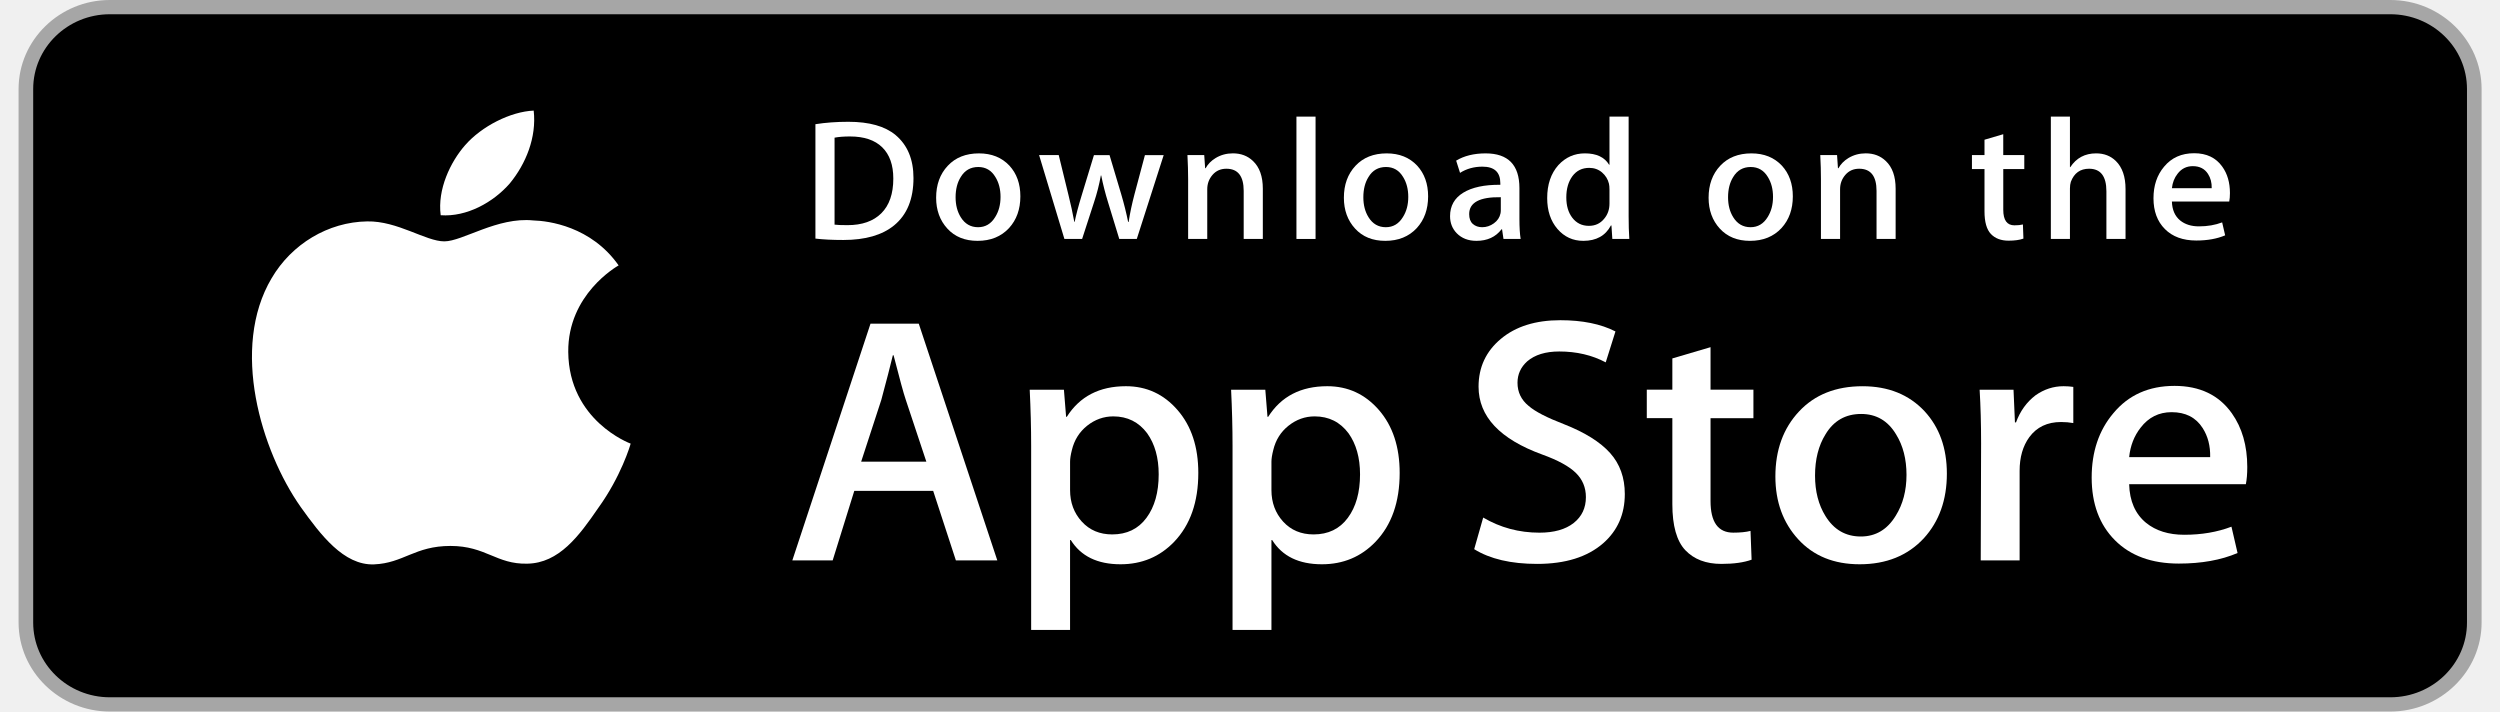
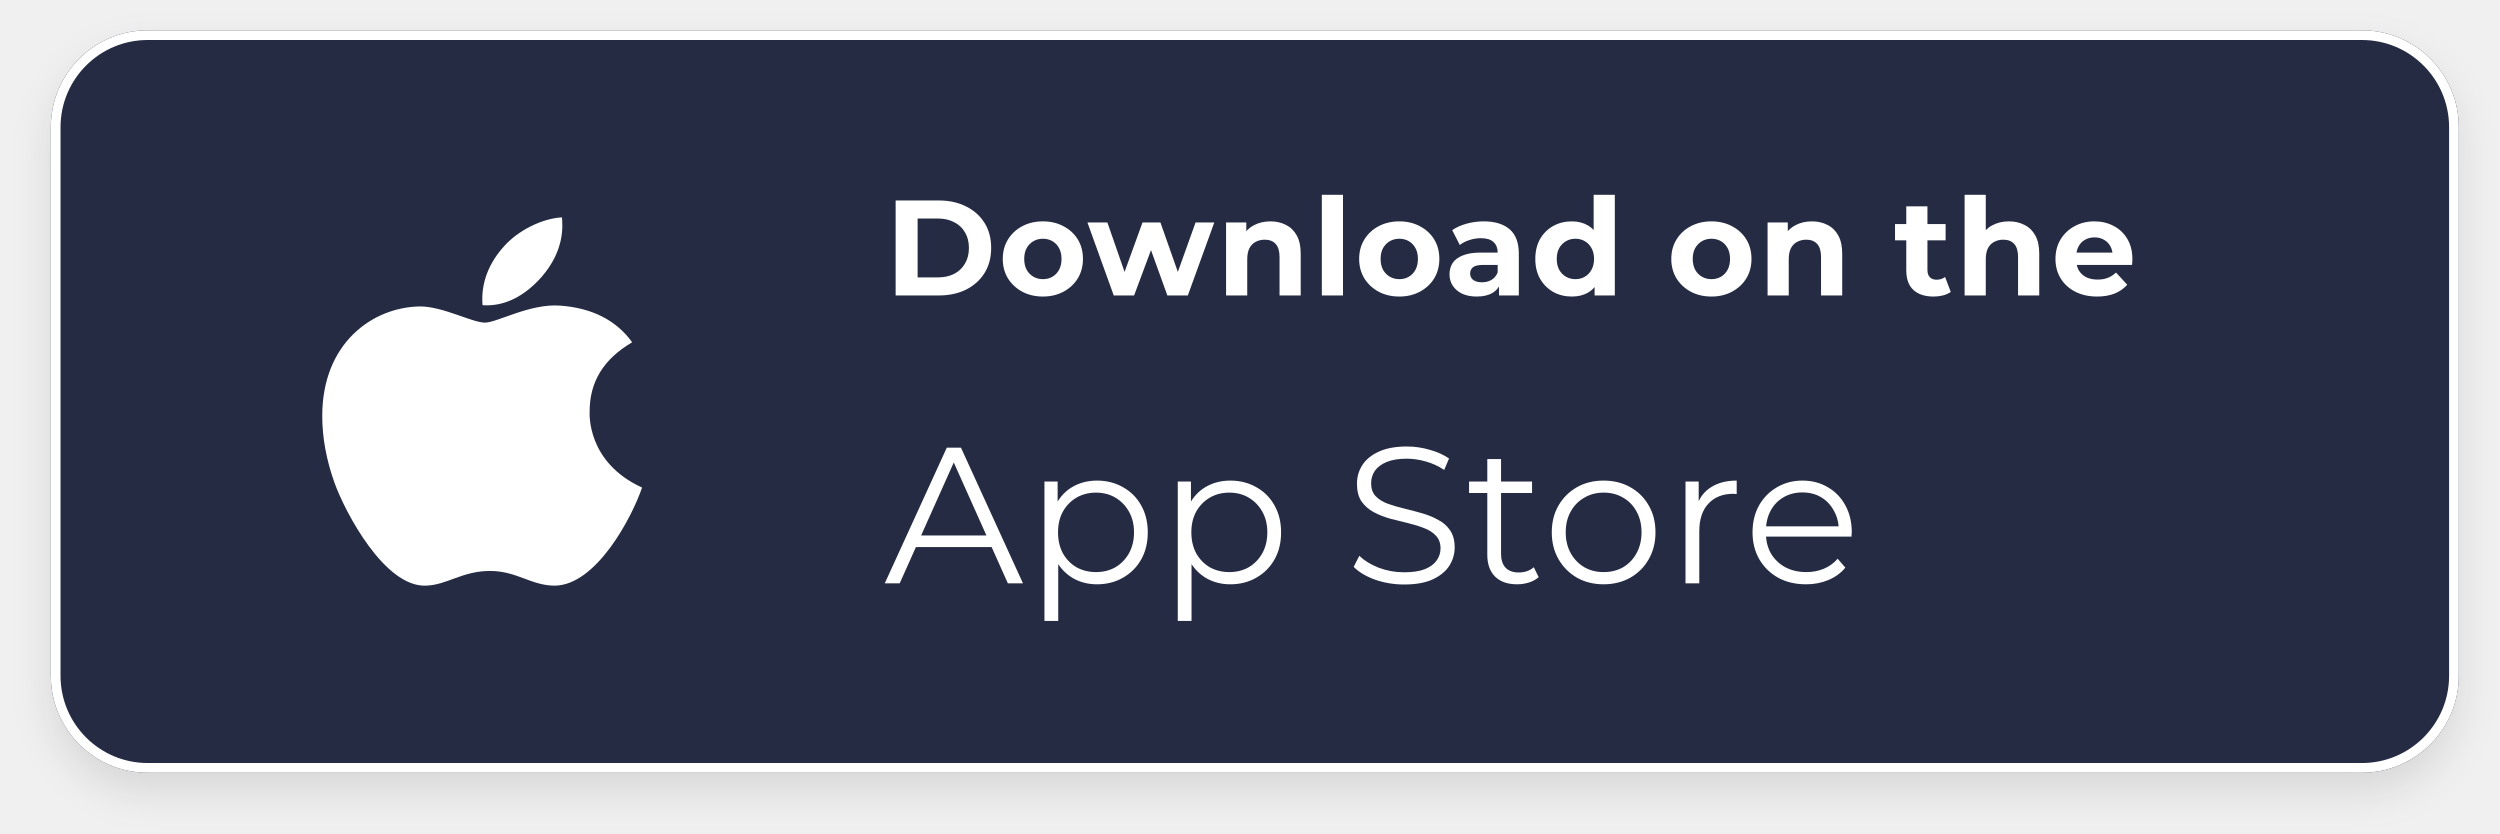
- <svg xmlns="http://www.w3.org/2000/svg" width="130" height="37" viewBox="0 0 130 37" fill="none">
-   <path d="M128.332 32.733C128.332 34.705 126.701 36.302 124.684 36.302H5.33C3.314 36.302 1.678 34.705 1.678 32.733V4.272C1.678 2.301 3.314 0.698 5.33 0.698H124.683C126.701 0.698 128.331 2.301 128.331 4.272L128.332 32.733Z" fill="black" />
-   <path d="M124.299 0.741C126.496 0.741 128.283 2.484 128.283 4.625V32.375C128.283 34.516 126.496 36.259 124.299 36.259H5.71C3.513 36.259 1.726 34.516 1.726 32.375V4.625C1.726 2.484 3.513 0.741 5.71 0.741H124.299ZM124.299 4.31751e-06H5.71C3.102 4.31751e-06 0.966 2.082 0.966 4.625V32.375C0.966 34.918 3.102 37 5.71 37H124.299C126.907 37 129.043 34.918 129.043 32.375V4.625C129.043 2.082 126.907 4.31751e-06 124.299 4.31751e-06Z" fill="#A6A6A6" />
-   <path d="M29.549 18.3C29.522 15.319 32.053 13.868 32.169 13.801C30.735 11.763 28.513 11.485 27.732 11.463C25.866 11.271 24.056 12.551 23.105 12.551C22.136 12.551 20.672 11.481 19.094 11.513C17.064 11.543 15.165 12.689 14.123 14.469C11.973 18.098 13.576 23.43 15.636 26.363C16.666 27.8 17.87 29.404 19.446 29.348C20.988 29.285 21.564 28.389 23.424 28.389C25.268 28.389 25.808 29.348 27.415 29.311C29.07 29.285 30.112 27.868 31.106 26.419C32.297 24.772 32.775 23.151 32.794 23.068C32.755 23.055 29.58 21.873 29.549 18.3Z" fill="white" />
-   <path d="M26.513 9.533C27.342 8.522 27.91 7.147 27.752 5.751C26.552 5.803 25.051 6.56 24.187 7.549C23.422 8.42 22.739 9.848 22.916 11.192C24.264 11.29 25.648 10.528 26.513 9.533Z" fill="white" />
-   <path d="M51.86 29.141H49.706L48.525 25.525H44.423L43.299 29.141H41.201L45.266 16.831H47.776L51.86 29.141ZM48.17 24.008L47.102 20.794C46.989 20.466 46.778 19.692 46.466 18.475H46.428C46.303 18.999 46.103 19.772 45.828 20.794L44.78 24.008H48.17Z" fill="white" />
-   <path d="M62.312 24.594C62.312 26.104 61.894 27.297 61.057 28.173C60.307 28.953 59.377 29.342 58.266 29.342C57.067 29.342 56.205 28.922 55.681 28.082H55.643V32.758H53.62V23.187C53.62 22.238 53.594 21.264 53.545 20.265H55.324L55.437 21.672H55.475C56.149 20.612 57.173 20.083 58.547 20.083C59.621 20.083 60.517 20.496 61.234 21.324C61.953 22.153 62.312 23.242 62.312 24.594ZM60.252 24.666C60.252 23.802 60.052 23.09 59.652 22.529C59.215 21.945 58.627 21.652 57.891 21.652C57.392 21.652 56.938 21.815 56.533 22.136C56.127 22.46 55.862 22.883 55.737 23.406C55.675 23.65 55.644 23.85 55.644 24.008V25.488C55.644 26.133 55.847 26.678 56.253 27.123C56.659 27.568 57.186 27.79 57.835 27.79C58.597 27.79 59.19 27.503 59.614 26.931C60.039 26.359 60.252 25.604 60.252 24.666Z" fill="white" />
-   <path d="M72.783 24.594C72.783 26.104 72.365 27.297 71.527 28.173C70.778 28.953 69.848 29.342 68.737 29.342C67.538 29.342 66.676 28.922 66.153 28.082H66.115V32.758H64.092V23.187C64.092 22.238 64.066 21.264 64.017 20.265H65.796L65.909 21.672H65.947C66.62 20.612 67.644 20.083 69.019 20.083C70.092 20.083 70.988 20.496 71.707 21.324C72.424 22.153 72.783 23.242 72.783 24.594ZM70.722 24.666C70.722 23.802 70.522 23.09 70.122 22.529C69.685 21.945 69.099 21.652 68.362 21.652C67.862 21.652 67.41 21.815 67.004 22.136C66.597 22.46 66.333 22.883 66.209 23.406C66.147 23.65 66.115 23.85 66.115 24.008V25.488C66.115 26.133 66.318 26.678 66.722 27.123C67.128 27.567 67.655 27.79 68.306 27.79C69.068 27.79 69.661 27.503 70.085 26.931C70.51 26.359 70.722 25.604 70.722 24.666Z" fill="white" />
-   <path d="M84.49 25.689C84.49 26.736 84.117 27.588 83.369 28.246C82.546 28.965 81.401 29.323 79.93 29.323C78.571 29.323 77.482 29.068 76.658 28.557L77.126 26.913C78.014 27.436 78.989 27.699 80.05 27.699C80.812 27.699 81.405 27.531 81.831 27.196C82.255 26.861 82.467 26.412 82.467 25.851C82.467 25.352 82.292 24.931 81.942 24.589C81.594 24.248 81.012 23.931 80.2 23.637C77.99 22.834 76.885 21.656 76.885 20.108C76.885 19.096 77.272 18.266 78.047 17.62C78.82 16.974 79.85 16.651 81.138 16.651C82.287 16.651 83.242 16.846 84.004 17.235L83.498 18.843C82.786 18.466 81.982 18.277 81.082 18.277C80.37 18.277 79.814 18.448 79.416 18.789C79.079 19.093 78.91 19.464 78.91 19.903C78.91 20.39 79.103 20.792 79.49 21.108C79.826 21.401 80.438 21.717 81.326 22.058C82.413 22.485 83.21 22.983 83.724 23.555C84.235 24.125 84.49 24.838 84.49 25.689Z" fill="white" />
-   <path d="M91.178 21.745H88.948V26.055C88.948 27.151 89.341 27.698 90.129 27.698C90.49 27.698 90.79 27.668 91.027 27.607L91.083 29.104C90.684 29.249 90.16 29.323 89.51 29.323C88.711 29.323 88.087 29.085 87.636 28.61C87.188 28.135 86.962 27.337 86.962 26.217V21.743H85.633V20.263H86.962V18.638L88.948 18.053V20.263H91.178V21.745Z" fill="white" />
-   <path d="M101.237 24.63C101.237 25.994 100.837 27.114 100.038 27.991C99.2 28.892 98.088 29.342 96.702 29.342C95.366 29.342 94.303 28.91 93.51 28.046C92.717 27.182 92.32 26.091 92.32 24.777C92.32 23.402 92.728 22.275 93.547 21.399C94.364 20.522 95.466 20.084 96.852 20.084C98.188 20.084 99.263 20.516 100.074 21.381C100.85 22.219 101.237 23.303 101.237 24.63ZM99.138 24.694C99.138 23.875 98.959 23.173 98.596 22.588C98.172 21.879 97.566 21.526 96.78 21.526C95.967 21.526 95.349 21.88 94.925 22.588C94.562 23.174 94.382 23.887 94.382 24.731C94.382 25.549 94.562 26.252 94.925 26.836C95.362 27.545 95.974 27.898 96.762 27.898C97.534 27.898 98.14 27.537 98.578 26.818C98.951 26.221 99.138 25.512 99.138 24.694Z" fill="white" />
-   <path d="M107.812 21.999C107.611 21.963 107.398 21.945 107.174 21.945C106.463 21.945 105.912 22.206 105.525 22.731C105.188 23.194 105.02 23.778 105.02 24.484V29.141H102.998L103.017 23.06C103.017 22.037 102.991 21.106 102.941 20.266H104.703L104.777 21.964H104.833C105.046 21.381 105.383 20.911 105.844 20.558C106.295 20.241 106.781 20.083 107.306 20.083C107.493 20.083 107.662 20.096 107.812 20.119V21.999Z" fill="white" />
-   <path d="M116.858 24.283C116.858 24.637 116.834 24.934 116.784 25.178H110.716C110.739 26.055 111.033 26.725 111.596 27.188C112.107 27.601 112.769 27.808 113.581 27.808C114.479 27.808 115.299 27.669 116.036 27.388L116.353 28.757C115.492 29.124 114.475 29.306 113.301 29.306C111.889 29.306 110.781 28.901 109.975 28.091C109.17 27.282 108.767 26.195 108.767 24.832C108.767 23.493 109.142 22.378 109.892 21.49C110.678 20.541 111.739 20.066 113.075 20.066C114.387 20.066 115.381 20.541 116.055 21.49C116.589 22.244 116.858 23.176 116.858 24.283ZM114.929 23.772C114.942 23.187 114.81 22.682 114.536 22.256C114.186 21.707 113.648 21.433 112.924 21.433C112.263 21.433 111.725 21.701 111.314 22.237C110.978 22.663 110.777 23.175 110.716 23.771H114.929V23.772Z" fill="white" />
-   <path d="M47.501 9.258C47.501 10.347 47.166 11.167 46.497 11.717C45.877 12.225 44.997 12.479 43.857 12.479C43.291 12.479 42.807 12.455 42.402 12.407V6.458C42.931 6.375 43.5 6.333 44.115 6.333C45.201 6.333 46.02 6.563 46.572 7.024C47.191 7.544 47.501 8.289 47.501 9.258ZM46.452 9.285C46.452 8.579 46.261 8.038 45.877 7.661C45.494 7.284 44.934 7.096 44.197 7.096C43.884 7.096 43.618 7.116 43.397 7.159V11.681C43.519 11.699 43.743 11.708 44.068 11.708C44.829 11.708 45.416 11.502 45.83 11.089C46.244 10.676 46.452 10.075 46.452 9.285Z" fill="white" />
-   <path d="M53.059 10.209C53.059 10.88 52.863 11.429 52.47 11.86C52.058 12.303 51.513 12.524 50.832 12.524C50.175 12.524 49.652 12.313 49.263 11.887C48.873 11.463 48.679 10.927 48.679 10.281C48.679 9.606 48.879 9.052 49.282 8.622C49.684 8.192 50.224 7.976 50.906 7.976C51.562 7.976 52.09 8.188 52.489 8.613C52.869 9.025 53.059 9.558 53.059 10.209ZM52.028 10.241C52.028 9.838 51.939 9.493 51.761 9.206C51.553 8.858 51.256 8.684 50.87 8.684C50.47 8.684 50.167 8.858 49.958 9.206C49.779 9.493 49.691 9.844 49.691 10.258C49.691 10.661 49.781 11.006 49.958 11.293C50.173 11.641 50.473 11.815 50.86 11.815C51.24 11.815 51.538 11.638 51.752 11.284C51.936 10.991 52.028 10.643 52.028 10.241Z" fill="white" />
-   <path d="M60.512 8.065L59.113 12.426H58.202L57.623 10.532C57.475 10.059 57.356 9.59 57.263 9.123H57.245C57.159 9.602 57.039 10.071 56.885 10.532L56.27 12.426H55.349L54.033 8.065H55.054L55.56 10.138C55.682 10.628 55.783 11.095 55.864 11.538H55.882C55.956 11.173 56.078 10.709 56.251 10.147L56.885 8.066H57.696L58.304 10.103C58.451 10.6 58.57 11.078 58.662 11.539H58.69C58.757 11.09 58.859 10.612 58.993 10.103L59.536 8.066H60.512V8.065Z" fill="white" />
-   <path d="M65.667 12.426H64.672V9.928C64.672 9.159 64.373 8.774 63.771 8.774C63.476 8.774 63.238 8.879 63.053 9.091C62.87 9.303 62.777 9.553 62.777 9.838V12.425H61.783V9.311C61.783 8.928 61.77 8.513 61.747 8.063H62.62L62.667 8.745H62.694C62.81 8.533 62.983 8.358 63.21 8.219C63.479 8.056 63.781 7.974 64.111 7.974C64.528 7.974 64.876 8.105 65.152 8.369C65.495 8.691 65.667 9.173 65.667 9.813V12.426Z" fill="white" />
-   <path d="M68.409 12.426H67.415V6.064H68.409V12.426Z" fill="white" />
-   <path d="M74.262 10.209C74.262 10.88 74.066 11.429 73.673 11.86C73.261 12.303 72.715 12.524 72.034 12.524C71.377 12.524 70.854 12.313 70.465 11.887C70.076 11.463 69.882 10.927 69.882 10.281C69.882 9.606 70.082 9.052 70.484 8.622C70.887 8.192 71.427 7.976 72.108 7.976C72.765 7.976 73.292 8.188 73.692 8.613C74.071 9.025 74.262 9.558 74.262 10.209ZM73.23 10.241C73.23 9.838 73.141 9.493 72.963 9.206C72.756 8.858 72.458 8.684 72.073 8.684C71.672 8.684 71.368 8.858 71.161 9.206C70.982 9.493 70.894 9.844 70.894 10.258C70.894 10.661 70.983 11.006 71.161 11.293C71.376 11.641 71.676 11.815 72.063 11.815C72.442 11.815 72.739 11.638 72.954 11.284C73.139 10.991 73.23 10.643 73.23 10.241Z" fill="white" />
-   <path d="M79.074 12.426H78.181L78.107 11.923H78.08C77.774 12.324 77.339 12.524 76.773 12.524C76.351 12.524 76.01 12.392 75.752 12.13C75.519 11.891 75.403 11.594 75.403 11.242C75.403 10.709 75.63 10.303 76.088 10.021C76.546 9.74 77.189 9.602 78.017 9.609V9.528C78.017 8.953 77.708 8.666 77.088 8.666C76.647 8.666 76.258 8.775 75.922 8.989L75.72 8.353C76.136 8.102 76.649 7.976 77.254 7.976C78.423 7.976 79.01 8.578 79.01 9.78V11.386C79.01 11.822 79.031 12.168 79.074 12.426ZM78.042 10.927V10.255C76.945 10.236 76.397 10.529 76.397 11.133C76.397 11.361 76.459 11.531 76.587 11.645C76.716 11.759 76.879 11.815 77.073 11.815C77.291 11.815 77.495 11.748 77.681 11.613C77.868 11.478 77.983 11.307 78.026 11.097C78.036 11.05 78.042 10.993 78.042 10.927Z" fill="white" />
-   <path d="M84.724 12.426H83.841L83.795 11.725H83.767C83.486 12.258 83.005 12.524 82.331 12.524C81.792 12.524 81.343 12.318 80.988 11.906C80.632 11.493 80.454 10.958 80.454 10.3C80.454 9.594 80.647 9.022 81.034 8.586C81.409 8.179 81.868 7.975 82.415 7.975C83.015 7.975 83.435 8.172 83.674 8.567H83.693V6.064H84.689V11.251C84.689 11.675 84.7 12.067 84.724 12.426ZM83.693 10.587V9.86C83.693 9.734 83.684 9.632 83.666 9.554C83.61 9.321 83.489 9.125 83.306 8.967C83.121 8.809 82.898 8.729 82.641 8.729C82.27 8.729 81.98 8.873 81.766 9.16C81.555 9.448 81.448 9.815 81.448 10.264C81.448 10.695 81.549 11.044 81.753 11.314C81.969 11.601 82.259 11.744 82.622 11.744C82.949 11.744 83.21 11.624 83.408 11.385C83.599 11.164 83.693 10.898 83.693 10.587Z" fill="white" />
-   <path d="M93.227 10.209C93.227 10.88 93.031 11.429 92.638 11.86C92.226 12.303 91.682 12.524 90.999 12.524C90.344 12.524 89.821 12.313 89.43 11.887C89.041 11.463 88.847 10.927 88.847 10.281C88.847 9.606 89.047 9.052 89.449 8.622C89.852 8.192 90.392 7.976 91.074 7.976C91.73 7.976 92.258 8.188 92.657 8.613C93.036 9.025 93.227 9.558 93.227 10.209ZM92.197 10.241C92.197 9.838 92.108 9.493 91.93 9.206C91.721 8.858 91.424 8.684 91.037 8.684C90.639 8.684 90.335 8.858 90.126 9.206C89.947 9.493 89.859 9.844 89.859 10.258C89.859 10.661 89.948 11.006 90.126 11.293C90.341 11.641 90.641 11.815 91.028 11.815C91.407 11.815 91.706 11.638 91.921 11.284C92.104 10.991 92.197 10.643 92.197 10.241Z" fill="white" />
-   <path d="M98.573 12.426H97.58V9.928C97.58 9.159 97.28 8.774 96.677 8.774C96.382 8.774 96.144 8.879 95.96 9.091C95.776 9.303 95.684 9.553 95.684 9.838V12.425H94.689V9.311C94.689 8.928 94.678 8.513 94.654 8.063H95.527L95.573 8.745H95.601C95.717 8.533 95.89 8.358 96.116 8.219C96.386 8.056 96.687 7.974 97.018 7.974C97.435 7.974 97.782 8.105 98.058 8.369C98.402 8.691 98.573 9.173 98.573 9.813V12.426Z" fill="white" />
-   <path d="M105.264 8.791H104.17V10.909C104.17 11.448 104.364 11.717 104.749 11.717C104.928 11.717 105.076 11.702 105.192 11.672L105.218 12.407C105.021 12.479 104.763 12.515 104.446 12.515C104.053 12.515 103.747 12.399 103.526 12.166C103.304 11.933 103.194 11.54 103.194 10.99V8.791H102.541V8.065H103.194V7.266L104.169 6.979V8.064H105.263V8.791H105.264Z" fill="white" />
-   <path d="M110.528 12.426H109.533V9.947C109.533 9.165 109.233 8.774 108.632 8.774C108.171 8.774 107.856 9 107.684 9.454C107.654 9.549 107.637 9.665 107.637 9.802V12.425H106.644V6.064H107.637V8.692H107.656C107.969 8.214 108.418 7.975 108.999 7.975C109.411 7.975 109.752 8.107 110.022 8.37C110.359 8.699 110.528 9.187 110.528 9.833V12.426Z" fill="white" />
-   <path d="M115.957 10.039C115.957 10.213 115.944 10.359 115.92 10.479H112.939C112.952 10.909 113.094 11.238 113.37 11.465C113.623 11.669 113.948 11.771 114.346 11.771C114.788 11.771 115.19 11.702 115.552 11.564L115.708 12.238C115.284 12.417 114.785 12.507 114.207 12.507C113.514 12.507 112.969 12.308 112.574 11.91C112.178 11.513 111.981 10.979 111.981 10.309C111.981 9.652 112.164 9.104 112.533 8.667C112.919 8.201 113.439 7.968 114.097 7.968C114.74 7.968 115.229 8.201 115.559 8.667C115.825 9.037 115.957 9.495 115.957 10.039ZM115.009 9.788C115.016 9.501 114.951 9.253 114.816 9.044C114.643 8.775 114.381 8.64 114.025 8.64C113.7 8.64 113.436 8.771 113.234 9.035C113.068 9.245 112.971 9.495 112.939 9.788H115.009Z" fill="white" />
+ <svg xmlns="http://www.w3.org/2000/svg" width="165" height="55" viewBox="0 0 165 55" fill="none">
+   <g filter="url(#filter0_d_3200_1438)">
+     <rect x="3.355" y="2" width="158.925" height="49" rx="6.397" fill="#252B42" />
+     <g clip-path="url(#clip0_3200_1438)">
+       <path d="M38.916 27.192C38.904 25.199 39.838 23.698 41.722 22.59C40.668 21.13 39.074 20.326 36.972 20.171C34.981 20.02 32.804 21.293 32.007 21.293C31.164 21.293 29.237 20.224 27.721 20.224C24.593 20.271 21.268 22.637 21.268 27.452C21.268 28.875 21.536 30.344 22.074 31.858C22.793 33.85 25.384 38.732 28.087 38.653C29.5 38.621 30.5 37.683 32.339 37.683C34.124 37.683 35.048 38.653 36.624 38.653C39.351 38.615 41.695 34.177 42.377 32.179C38.72 30.511 38.916 27.294 38.916 27.192ZM35.742 18.281C37.274 16.522 37.135 14.921 37.089 14.346C35.736 14.422 34.172 15.237 33.281 16.239C32.3 17.314 31.723 18.643 31.847 20.142C33.308 20.25 34.643 19.523 35.742 18.281Z" fill="white" />
+     </g>
+     <path d="M59.112 19.5V13.231H61.96C62.641 13.231 63.241 13.362 63.761 13.625C64.28 13.882 64.686 14.243 64.978 14.709C65.271 15.174 65.417 15.727 65.417 16.366C65.417 16.998 65.271 17.551 64.978 18.022C64.686 18.488 64.28 18.852 63.761 19.115C63.241 19.372 62.641 19.5 61.96 19.5H59.112ZM60.563 18.309H61.889C62.307 18.309 62.668 18.231 62.972 18.076C63.283 17.915 63.522 17.688 63.689 17.395C63.862 17.103 63.949 16.76 63.949 16.366C63.949 15.966 63.862 15.622 63.689 15.336C63.522 15.043 63.283 14.819 62.972 14.664C62.668 14.503 62.307 14.422 61.889 14.422H60.563V18.309ZM68.834 19.572C68.32 19.572 67.863 19.464 67.463 19.249C67.069 19.034 66.756 18.742 66.523 18.372C66.296 17.995 66.183 17.569 66.183 17.091C66.183 16.607 66.296 16.18 66.523 15.81C66.756 15.434 67.069 15.142 67.463 14.933C67.863 14.718 68.32 14.61 68.834 14.61C69.341 14.61 69.795 14.718 70.195 14.933C70.595 15.142 70.908 15.431 71.135 15.801C71.362 16.172 71.475 16.601 71.475 17.091C71.475 17.569 71.362 17.995 71.135 18.372C70.908 18.742 70.595 19.034 70.195 19.249C69.795 19.464 69.341 19.572 68.834 19.572ZM68.834 18.425C69.066 18.425 69.275 18.372 69.46 18.264C69.645 18.157 69.792 18.004 69.899 17.807C70.007 17.604 70.06 17.366 70.06 17.091C70.06 16.81 70.007 16.572 69.899 16.375C69.792 16.177 69.645 16.025 69.46 15.918C69.275 15.81 69.066 15.757 68.834 15.757C68.601 15.757 68.392 15.81 68.207 15.918C68.022 16.025 67.872 16.177 67.759 16.375C67.651 16.572 67.598 16.81 67.598 17.091C67.598 17.366 67.651 17.604 67.759 17.807C67.872 18.004 68.022 18.157 68.207 18.264C68.392 18.372 68.601 18.425 68.834 18.425ZM73.507 19.5L71.77 14.682H73.087L74.528 18.828H73.902L75.406 14.682H76.588L78.048 18.828H77.421L78.908 14.682H80.144L78.397 19.5H77.045L75.764 15.945H76.176L74.851 19.5H73.507ZM83.85 14.61C84.232 14.61 84.572 14.688 84.871 14.843C85.175 14.992 85.414 15.225 85.587 15.542C85.76 15.852 85.847 16.252 85.847 16.742V19.5H84.45V16.957C84.45 16.569 84.363 16.282 84.19 16.097C84.023 15.912 83.784 15.819 83.474 15.819C83.253 15.819 83.053 15.867 82.874 15.963C82.7 16.052 82.563 16.192 82.462 16.383C82.366 16.575 82.318 16.819 82.318 17.118V19.5H80.921V14.682H82.255V16.016L82.005 15.613C82.178 15.291 82.426 15.043 82.748 14.87C83.07 14.697 83.438 14.61 83.85 14.61ZM87.241 19.5V12.855H88.638V19.5H87.241ZM92.355 19.572C91.842 19.572 91.385 19.464 90.985 19.249C90.591 19.034 90.278 18.742 90.045 18.372C89.818 17.995 89.704 17.569 89.704 17.091C89.704 16.607 89.818 16.18 90.045 15.81C90.278 15.434 90.591 15.142 90.985 14.933C91.385 14.718 91.842 14.61 92.355 14.61C92.863 14.61 93.317 14.718 93.717 14.933C94.117 15.142 94.43 15.431 94.657 15.801C94.884 16.172 94.997 16.601 94.997 17.091C94.997 17.569 94.884 17.995 94.657 18.372C94.43 18.742 94.117 19.034 93.717 19.249C93.317 19.464 92.863 19.572 92.355 19.572ZM92.355 18.425C92.588 18.425 92.797 18.372 92.982 18.264C93.167 18.157 93.314 18.004 93.421 17.807C93.529 17.604 93.582 17.366 93.582 17.091C93.582 16.81 93.529 16.572 93.421 16.375C93.314 16.177 93.167 16.025 92.982 15.918C92.797 15.81 92.588 15.757 92.355 15.757C92.123 15.757 91.914 15.81 91.728 15.918C91.543 16.025 91.394 16.177 91.281 16.375C91.173 16.572 91.12 16.81 91.12 17.091C91.12 17.366 91.173 17.604 91.281 17.807C91.394 18.004 91.543 18.157 91.728 18.264C91.914 18.372 92.123 18.425 92.355 18.425ZM98.936 19.5V18.56L98.846 18.354V16.67C98.846 16.372 98.754 16.139 98.569 15.972C98.389 15.804 98.112 15.721 97.736 15.721C97.479 15.721 97.225 15.762 96.975 15.846C96.73 15.924 96.521 16.031 96.348 16.169L95.846 15.192C96.109 15.007 96.425 14.864 96.795 14.762C97.165 14.661 97.542 14.61 97.924 14.61C98.658 14.61 99.228 14.783 99.634 15.13C100.04 15.476 100.243 16.016 100.243 16.751V19.5H98.936ZM97.467 19.572C97.091 19.572 96.769 19.509 96.5 19.384C96.231 19.252 96.025 19.076 95.882 18.855C95.739 18.634 95.667 18.387 95.667 18.112C95.667 17.825 95.736 17.575 95.873 17.36C96.016 17.145 96.24 16.977 96.545 16.858C96.849 16.733 97.246 16.67 97.736 16.67H99.016V17.485H97.888C97.56 17.485 97.333 17.539 97.207 17.646C97.088 17.754 97.028 17.888 97.028 18.049C97.028 18.228 97.097 18.372 97.234 18.479C97.377 18.581 97.572 18.631 97.816 18.631C98.049 18.631 98.258 18.578 98.443 18.47C98.628 18.357 98.763 18.192 98.846 17.977L99.061 18.622C98.96 18.933 98.775 19.169 98.506 19.33C98.237 19.491 97.891 19.572 97.467 19.572ZM103.739 19.572C103.286 19.572 102.877 19.47 102.512 19.267C102.148 19.058 101.859 18.769 101.644 18.398C101.435 18.028 101.33 17.592 101.33 17.091C101.33 16.583 101.435 16.145 101.644 15.774C101.859 15.404 102.148 15.118 102.512 14.915C102.877 14.712 103.286 14.61 103.739 14.61C104.145 14.61 104.501 14.7 104.805 14.879C105.11 15.058 105.345 15.33 105.513 15.694C105.68 16.058 105.763 16.524 105.763 17.091C105.763 17.652 105.683 18.118 105.522 18.488C105.36 18.852 105.128 19.124 104.823 19.303C104.525 19.482 104.163 19.572 103.739 19.572ZM103.981 18.425C104.208 18.425 104.414 18.372 104.599 18.264C104.784 18.157 104.931 18.004 105.038 17.807C105.151 17.604 105.208 17.366 105.208 17.091C105.208 16.81 105.151 16.572 105.038 16.375C104.931 16.177 104.784 16.025 104.599 15.918C104.414 15.81 104.208 15.757 103.981 15.757C103.748 15.757 103.539 15.81 103.354 15.918C103.169 16.025 103.02 16.177 102.907 16.375C102.799 16.572 102.745 16.81 102.745 17.091C102.745 17.366 102.799 17.604 102.907 17.807C103.02 18.004 103.169 18.157 103.354 18.264C103.539 18.372 103.748 18.425 103.981 18.425ZM105.244 19.5V18.515L105.271 17.082L105.181 15.658V12.855H106.578V19.5H105.244ZM112.956 19.572C112.443 19.572 111.986 19.464 111.586 19.249C111.192 19.034 110.878 18.742 110.646 18.372C110.419 17.995 110.305 17.569 110.305 17.091C110.305 16.607 110.419 16.18 110.646 15.81C110.878 15.434 111.192 15.142 111.586 14.933C111.986 14.718 112.443 14.61 112.956 14.61C113.464 14.61 113.917 14.718 114.317 14.933C114.717 15.142 115.031 15.431 115.258 15.801C115.485 16.172 115.598 16.601 115.598 17.091C115.598 17.569 115.485 17.995 115.258 18.372C115.031 18.742 114.717 19.034 114.317 19.249C113.917 19.464 113.464 19.572 112.956 19.572ZM112.956 18.425C113.189 18.425 113.398 18.372 113.583 18.264C113.768 18.157 113.914 18.004 114.022 17.807C114.129 17.604 114.183 17.366 114.183 17.091C114.183 16.81 114.129 16.572 114.022 16.375C113.914 16.177 113.768 16.025 113.583 15.918C113.398 15.81 113.189 15.757 112.956 15.757C112.723 15.757 112.514 15.81 112.329 15.918C112.144 16.025 111.995 16.177 111.882 16.375C111.774 16.572 111.72 16.81 111.72 17.091C111.72 17.366 111.774 17.604 111.882 17.807C111.995 18.004 112.144 18.157 112.329 18.264C112.514 18.372 112.723 18.425 112.956 18.425ZM119.588 14.61C119.971 14.61 120.311 14.688 120.609 14.843C120.914 14.992 121.153 15.225 121.326 15.542C121.499 15.852 121.586 16.252 121.586 16.742V19.5H120.188V16.957C120.188 16.569 120.102 16.282 119.929 16.097C119.762 15.912 119.523 15.819 119.212 15.819C118.991 15.819 118.791 15.867 118.612 15.963C118.439 16.052 118.302 16.192 118.2 16.383C118.105 16.575 118.057 16.819 118.057 17.118V19.5H116.66V14.682H117.994V16.016L117.744 15.613C117.917 15.291 118.164 15.043 118.487 14.87C118.809 14.697 119.176 14.61 119.588 14.61ZM127.614 19.572C127.047 19.572 126.605 19.428 126.289 19.142C125.972 18.849 125.814 18.416 125.814 17.843V13.616H127.211V17.825C127.211 18.028 127.265 18.186 127.373 18.3C127.48 18.407 127.626 18.461 127.811 18.461C128.032 18.461 128.22 18.401 128.376 18.282L128.752 19.267C128.608 19.369 128.435 19.446 128.232 19.5C128.035 19.548 127.829 19.572 127.614 19.572ZM125.071 15.864V14.789H128.411V15.864H125.071ZM132.592 14.61C132.975 14.61 133.315 14.688 133.613 14.843C133.918 14.992 134.157 15.225 134.33 15.542C134.503 15.852 134.59 16.252 134.59 16.742V19.5H133.192V16.957C133.192 16.569 133.106 16.282 132.933 16.097C132.766 15.912 132.527 15.819 132.216 15.819C131.995 15.819 131.795 15.867 131.616 15.963C131.443 16.052 131.306 16.192 131.204 16.383C131.109 16.575 131.061 16.819 131.061 17.118V19.5H129.664V12.855H131.061V16.016L130.748 15.613C130.921 15.291 131.168 15.043 131.491 14.87C131.813 14.697 132.18 14.61 132.592 14.61ZM138.41 19.572C137.861 19.572 137.377 19.464 136.959 19.249C136.547 19.034 136.228 18.742 136.001 18.372C135.774 17.995 135.661 17.569 135.661 17.091C135.661 16.607 135.771 16.18 135.992 15.81C136.219 15.434 136.526 15.142 136.914 14.933C137.302 14.718 137.741 14.61 138.231 14.61C138.703 14.61 139.126 14.712 139.503 14.915C139.885 15.112 140.186 15.398 140.407 15.774C140.628 16.145 140.738 16.589 140.738 17.109C140.738 17.163 140.736 17.225 140.73 17.297C140.724 17.363 140.718 17.425 140.712 17.485H136.798V16.67H139.977L139.44 16.912C139.44 16.661 139.389 16.443 139.288 16.258C139.186 16.073 139.046 15.93 138.867 15.828C138.688 15.721 138.479 15.667 138.24 15.667C138.001 15.667 137.789 15.721 137.604 15.828C137.425 15.93 137.285 16.076 137.183 16.267C137.082 16.452 137.031 16.673 137.031 16.93V17.145C137.031 17.407 137.088 17.64 137.201 17.843C137.32 18.04 137.485 18.192 137.694 18.3C137.908 18.401 138.159 18.452 138.446 18.452C138.703 18.452 138.926 18.413 139.118 18.336C139.315 18.258 139.494 18.142 139.655 17.986L140.398 18.793C140.177 19.043 139.9 19.237 139.565 19.375C139.231 19.506 138.846 19.572 138.41 19.572Z" fill="white" />
+     <path d="M58.395 38.5L62.489 29.544H63.423L67.517 38.5H66.519L62.757 30.095H63.141L59.38 38.5H58.395ZM60.007 36.108L60.288 35.34H65.495L65.777 36.108H60.007ZM72.401 38.564C71.821 38.564 71.297 38.432 70.828 38.167C70.359 37.894 69.983 37.506 69.702 37.003C69.429 36.491 69.293 35.869 69.293 35.135C69.293 34.402 69.429 33.783 69.702 33.28C69.975 32.768 70.346 32.38 70.815 32.116C71.284 31.852 71.813 31.719 72.401 31.719C73.041 31.719 73.612 31.864 74.116 32.154C74.627 32.436 75.028 32.837 75.318 33.357C75.608 33.869 75.753 34.461 75.753 35.135C75.753 35.818 75.608 36.415 75.318 36.926C75.028 37.438 74.627 37.839 74.116 38.129C73.612 38.419 73.041 38.564 72.401 38.564ZM68.934 40.982V31.783H69.804V33.805L69.715 35.148L69.843 36.504V40.982H68.934ZM72.337 37.758C72.815 37.758 73.242 37.651 73.617 37.438C73.992 37.216 74.291 36.909 74.512 36.517C74.734 36.116 74.845 35.656 74.845 35.135C74.845 34.615 74.734 34.159 74.512 33.766C74.291 33.374 73.992 33.067 73.617 32.845C73.242 32.623 72.815 32.513 72.337 32.513C71.86 32.513 71.429 32.623 71.045 32.845C70.67 33.067 70.371 33.374 70.15 33.766C69.936 34.159 69.83 34.615 69.83 35.135C69.83 35.656 69.936 36.116 70.15 36.517C70.371 36.909 70.67 37.216 71.045 37.438C71.429 37.651 71.86 37.758 72.337 37.758ZM81.2 38.564C80.62 38.564 80.096 38.432 79.626 38.167C79.157 37.894 78.782 37.506 78.501 37.003C78.228 36.491 78.091 35.869 78.091 35.135C78.091 34.402 78.228 33.783 78.501 33.28C78.774 32.768 79.145 32.38 79.614 32.116C80.083 31.852 80.612 31.719 81.2 31.719C81.84 31.719 82.411 31.864 82.915 32.154C83.426 32.436 83.827 32.837 84.117 33.357C84.407 33.869 84.552 34.461 84.552 35.135C84.552 35.818 84.407 36.415 84.117 36.926C83.827 37.438 83.426 37.839 82.915 38.129C82.411 38.419 81.84 38.564 81.2 38.564ZM77.733 40.982V31.783H78.603V33.805L78.513 35.148L78.641 36.504V40.982H77.733ZM81.136 37.758C81.614 37.758 82.04 37.651 82.416 37.438C82.791 37.216 83.089 36.909 83.311 36.517C83.533 36.116 83.644 35.656 83.644 35.135C83.644 34.615 83.533 34.159 83.311 33.766C83.089 33.374 82.791 33.067 82.416 32.845C82.04 32.623 81.614 32.513 81.136 32.513C80.659 32.513 80.228 32.623 79.844 32.845C79.469 33.067 79.17 33.374 78.948 33.766C78.735 34.159 78.629 34.615 78.629 35.135C78.629 35.656 78.735 36.116 78.948 36.517C79.17 36.909 79.469 37.216 79.844 37.438C80.228 37.651 80.659 37.758 81.136 37.758ZM92.669 38.577C92.004 38.577 91.364 38.47 90.75 38.257C90.145 38.035 89.675 37.754 89.343 37.413L89.714 36.683C90.029 36.99 90.452 37.251 90.98 37.464C91.518 37.668 92.081 37.771 92.669 37.771C93.232 37.771 93.689 37.703 94.038 37.566C94.396 37.421 94.656 37.229 94.819 36.99C94.989 36.752 95.075 36.487 95.075 36.197C95.075 35.847 94.972 35.566 94.767 35.353C94.571 35.139 94.311 34.973 93.987 34.854C93.663 34.726 93.305 34.615 92.912 34.521C92.52 34.427 92.128 34.329 91.735 34.227C91.343 34.116 90.98 33.971 90.648 33.792C90.324 33.613 90.059 33.378 89.855 33.088C89.658 32.79 89.56 32.402 89.56 31.924C89.56 31.48 89.675 31.075 89.906 30.709C90.145 30.333 90.507 30.035 90.993 29.813C91.479 29.583 92.102 29.468 92.861 29.468C93.364 29.468 93.863 29.54 94.358 29.685C94.853 29.822 95.279 30.013 95.637 30.261L95.317 31.016C94.934 30.76 94.524 30.572 94.089 30.453C93.663 30.333 93.249 30.274 92.848 30.274C92.311 30.274 91.868 30.346 91.518 30.491C91.168 30.636 90.908 30.832 90.737 31.08C90.575 31.318 90.494 31.591 90.494 31.898C90.494 32.248 90.592 32.529 90.788 32.743C90.993 32.956 91.258 33.122 91.582 33.242C91.914 33.361 92.277 33.468 92.669 33.562C93.062 33.655 93.45 33.758 93.834 33.869C94.226 33.98 94.584 34.124 94.908 34.304C95.241 34.474 95.505 34.705 95.701 34.995C95.906 35.285 96.008 35.664 96.008 36.133C96.008 36.568 95.889 36.973 95.65 37.349C95.411 37.715 95.045 38.014 94.55 38.244C94.064 38.466 93.437 38.577 92.669 38.577ZM100.131 38.564C99.5 38.564 99.014 38.393 98.672 38.052C98.331 37.711 98.161 37.229 98.161 36.606V30.299H99.069V36.555C99.069 36.948 99.167 37.251 99.363 37.464C99.568 37.677 99.858 37.783 100.233 37.783C100.634 37.783 100.967 37.668 101.231 37.438L101.551 38.091C101.372 38.253 101.155 38.372 100.899 38.449C100.651 38.526 100.395 38.564 100.131 38.564ZM96.958 32.538V31.783H101.116V32.538H96.958ZM105.833 38.564C105.185 38.564 104.601 38.419 104.08 38.129C103.569 37.831 103.164 37.425 102.865 36.914C102.566 36.393 102.417 35.8 102.417 35.135C102.417 34.461 102.566 33.869 102.865 33.357C103.164 32.845 103.569 32.444 104.08 32.154C104.592 31.864 105.176 31.719 105.833 31.719C106.498 31.719 107.087 31.864 107.599 32.154C108.119 32.444 108.524 32.845 108.814 33.357C109.113 33.869 109.262 34.461 109.262 35.135C109.262 35.8 109.113 36.393 108.814 36.914C108.524 37.425 108.119 37.831 107.599 38.129C107.078 38.419 106.49 38.564 105.833 38.564ZM105.833 37.758C106.319 37.758 106.75 37.651 107.125 37.438C107.501 37.216 107.795 36.909 108.008 36.517C108.23 36.116 108.341 35.656 108.341 35.135C108.341 34.606 108.23 34.146 108.008 33.754C107.795 33.361 107.501 33.058 107.125 32.845C106.75 32.623 106.324 32.513 105.846 32.513C105.368 32.513 104.942 32.623 104.567 32.845C104.191 33.058 103.893 33.361 103.671 33.754C103.449 34.146 103.338 34.606 103.338 35.135C103.338 35.656 103.449 36.116 103.671 36.517C103.893 36.909 104.191 37.216 104.567 37.438C104.942 37.651 105.364 37.758 105.833 37.758ZM111.244 38.5V31.783H112.114V33.613L112.025 33.293C112.212 32.781 112.528 32.393 112.972 32.129C113.415 31.856 113.965 31.719 114.622 31.719V32.602C114.588 32.602 114.554 32.602 114.52 32.602C114.485 32.593 114.451 32.589 114.417 32.589C113.709 32.589 113.155 32.807 112.754 33.242C112.353 33.668 112.153 34.278 112.153 35.071V38.5H111.244ZM119.198 38.564C118.499 38.564 117.884 38.419 117.356 38.129C116.827 37.831 116.413 37.425 116.115 36.914C115.816 36.393 115.667 35.8 115.667 35.135C115.667 34.47 115.808 33.881 116.089 33.37C116.379 32.858 116.771 32.457 117.266 32.167C117.769 31.869 118.332 31.719 118.955 31.719C119.586 31.719 120.145 31.864 120.631 32.154C121.126 32.436 121.514 32.837 121.795 33.357C122.077 33.869 122.217 34.461 122.217 35.135C122.217 35.178 122.213 35.225 122.204 35.276C122.204 35.319 122.204 35.365 122.204 35.417H116.358V34.739H121.718L121.36 35.007C121.36 34.521 121.253 34.09 121.04 33.715C120.836 33.331 120.554 33.033 120.196 32.819C119.838 32.606 119.424 32.5 118.955 32.5C118.494 32.5 118.081 32.606 117.714 32.819C117.347 33.033 117.061 33.331 116.857 33.715C116.652 34.099 116.55 34.538 116.55 35.033V35.174C116.55 35.685 116.66 36.137 116.882 36.53C117.113 36.914 117.428 37.216 117.829 37.438C118.238 37.651 118.703 37.758 119.224 37.758C119.633 37.758 120.012 37.685 120.362 37.541C120.72 37.395 121.027 37.174 121.283 36.875L121.795 37.464C121.497 37.822 121.121 38.095 120.669 38.282C120.226 38.47 119.735 38.564 119.198 38.564Z" fill="white" />
+     <rect x="3.675" y="2.32" width="158.285" height="48.36" rx="6.077" stroke="white" stroke-width="0.64" />
+   </g>
+   <defs>
+     <filter id="filter0_d_3200_1438" x="0.797" y="0.721" width="164.043" height="54.117" filterUnits="userSpaceOnUse" color-interpolation-filters="sRGB">
+       <feFlood flood-opacity="0" result="BackgroundImageFix" />
+       <feColorMatrix in="SourceAlpha" type="matrix" values="0 0 0 0 0 0 0 0 0 0 0 0 0 0 0 0 0 0 127 0" result="hardAlpha" />
+       <feOffset dy="1.279" />
+       <feGaussianBlur stdDeviation="1.279" />
+       <feColorMatrix type="matrix" values="0 0 0 0 0 0 0 0 0 0 0 0 0 0 0 0 0 0 0.1 0" />
+       <feBlend mode="normal" in2="BackgroundImageFix" result="effect1_dropShadow_3200_1438" />
+       <feBlend mode="normal" in="SourceGraphic" in2="effect1_dropShadow_3200_1438" result="shape" />
+     </filter>
+     <clipPath id="clip0_3200_1438">
+       <rect width="21.11" height="24.308" fill="white" transform="translate(21.2676 14.3458)" />
+     </clipPath>
+   </defs>
</svg>
